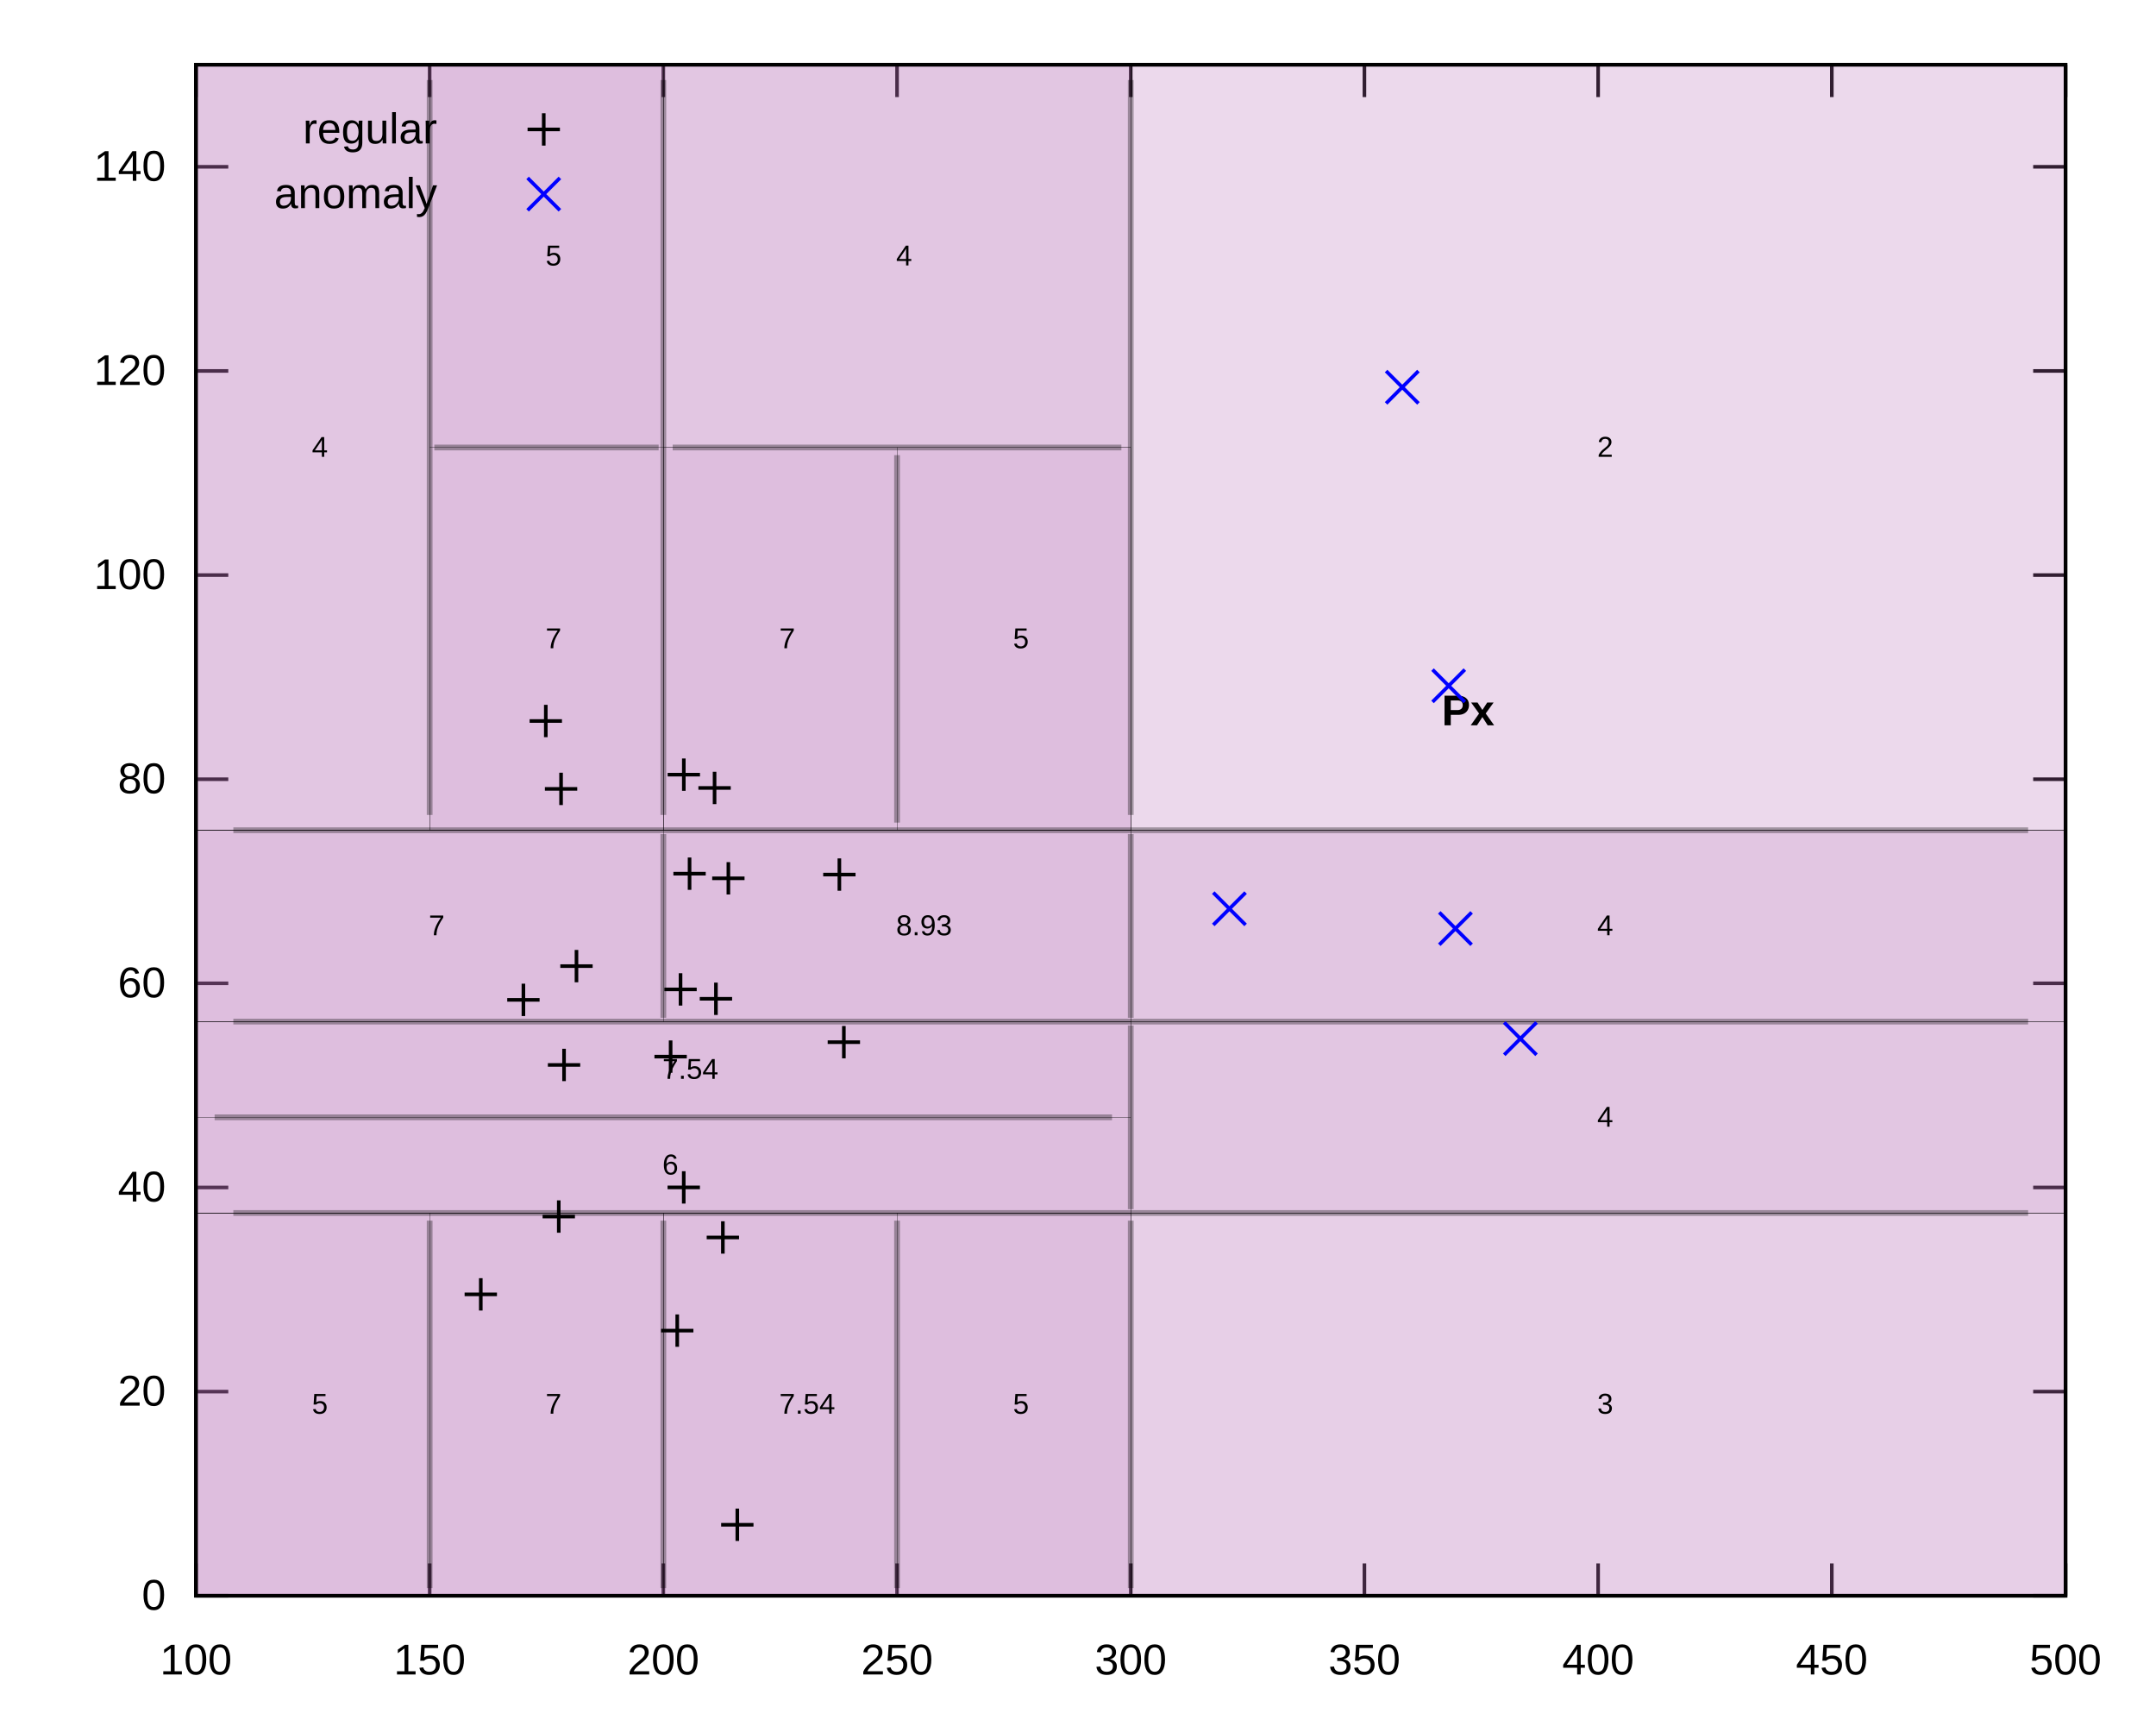
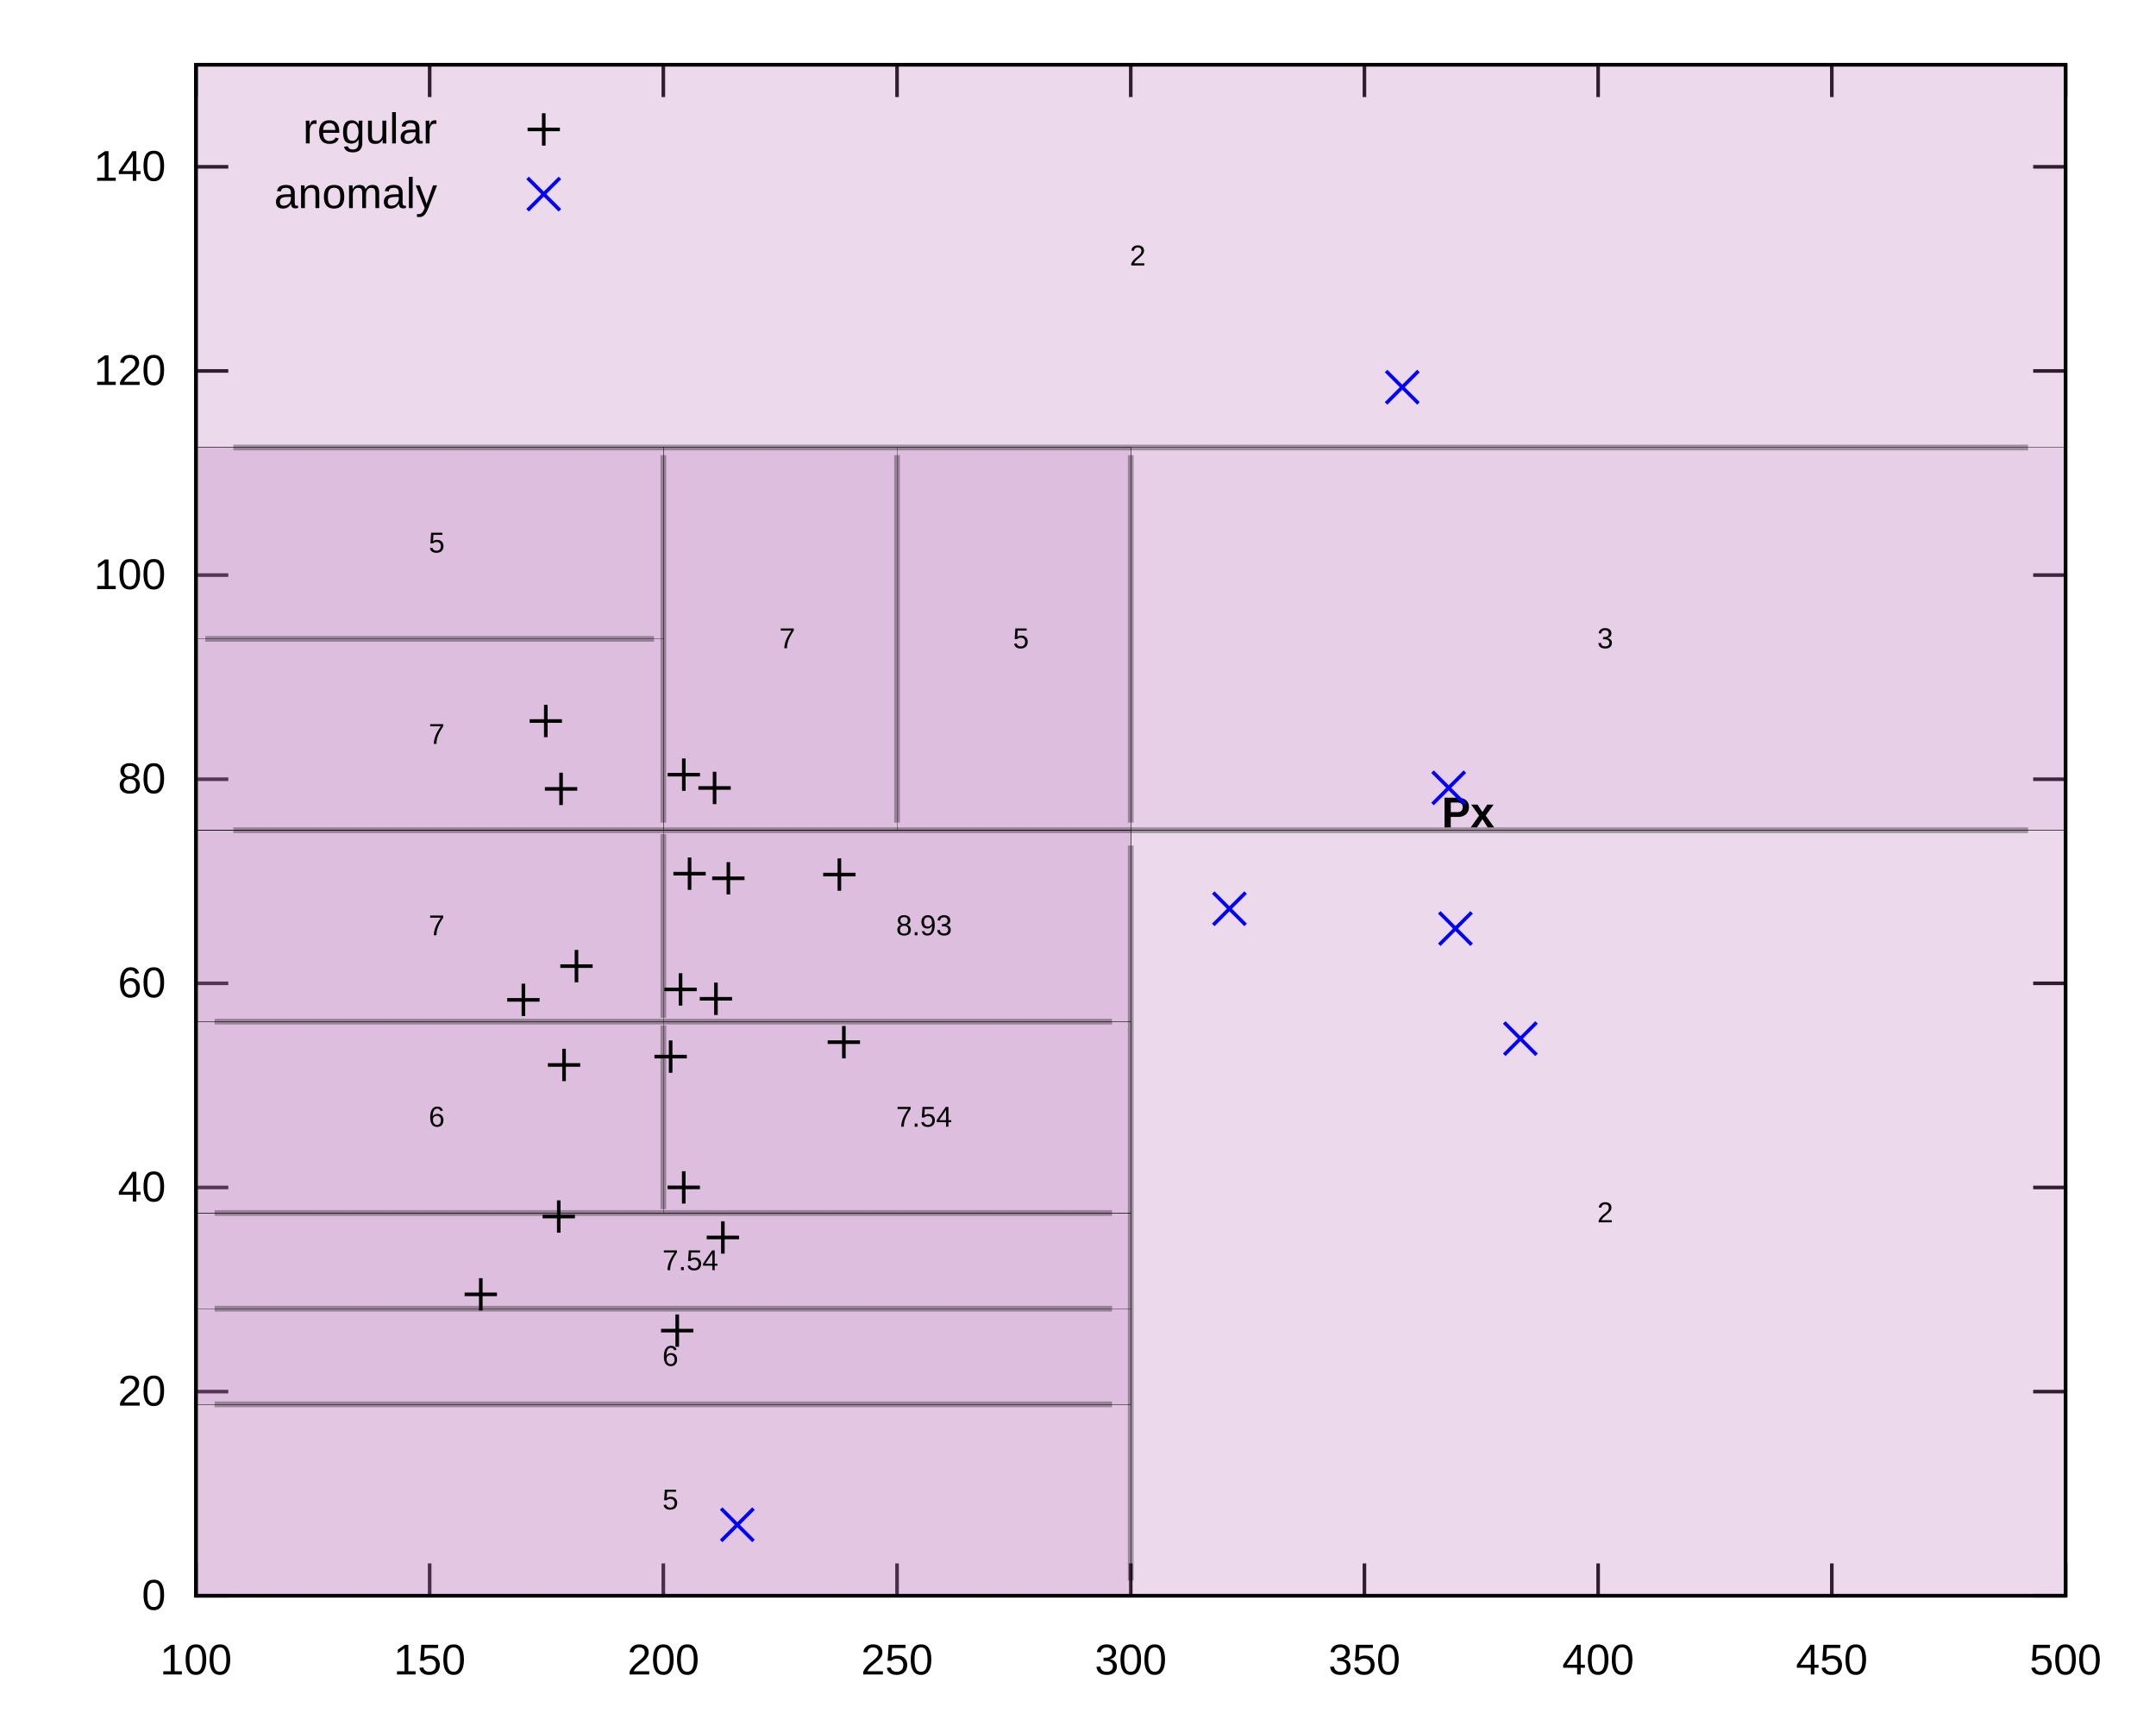
<svg xmlns="http://www.w3.org/2000/svg" xmlns:xlink="http://www.w3.org/1999/xlink" width="600" height="480" viewBox="0 0 600 480">
  <g id="gnuplot_canvas">
    <rect x="0" y="0" width="600" height="480" fill="none" />
    <defs>
      <circle id="gpDot" r="0.5" stroke-width="0.5" stroke="currentColor" />
      <path id="gpPt0" stroke-width="0.222" stroke="currentColor" d="M-1,0 h2 M0,-1 v2" />
      <path id="gpPt1" stroke-width="0.222" stroke="currentColor" d="M-1,-1 L1,1 M1,-1 L-1,1" />
      <path id="gpPt2" stroke-width="0.222" stroke="currentColor" d="M-1,0 L1,0 M0,-1 L0,1 M-1,-1 L1,1 M-1,1 L1,-1" />
      <rect id="gpPt3" stroke-width="0.222" stroke="currentColor" x="-1" y="-1" width="2" height="2" />
      <rect id="gpPt4" stroke-width="0.222" stroke="currentColor" fill="currentColor" x="-1" y="-1" width="2" height="2" />
      <circle id="gpPt5" stroke-width="0.222" stroke="currentColor" cx="0" cy="0" r="1" />
      <use xlink:href="#gpPt5" id="gpPt6" fill="currentColor" stroke="none" />
      <path id="gpPt7" stroke-width="0.222" stroke="currentColor" d="M0,-1.33 L-1.33,0.67 L1.33,0.67 z" />
      <use xlink:href="#gpPt7" id="gpPt8" fill="currentColor" stroke="none" />
      <use xlink:href="#gpPt7" id="gpPt9" stroke="currentColor" transform="rotate(180)" />
      <use xlink:href="#gpPt9" id="gpPt10" fill="currentColor" stroke="none" />
      <use xlink:href="#gpPt3" id="gpPt11" stroke="currentColor" transform="rotate(45)" />
      <use xlink:href="#gpPt11" id="gpPt12" fill="currentColor" stroke="none" />
      <path id="gpPt13" stroke-width="0.222" stroke="currentColor" d="M0,1.330 L1.265,0.411 L0.782,-1.067 L-0.782,-1.076 L-1.265,0.411 z" />
      <use xlink:href="#gpPt13" id="gpPt14" fill="currentColor" stroke="none" />
      <filter id="textbox" filterUnits="objectBoundingBox" x="0" y="0" height="1" width="1">
        <feFlood flood-color="white" flood-opacity="1" result="bgnd" />
        <feComposite in="SourceGraphic" in2="bgnd" operator="atop" />
      </filter>
      <filter id="greybox" filterUnits="objectBoundingBox" x="0" y="0" height="1" width="1">
        <feFlood flood-color="lightgrey" flood-opacity="1" result="grey" />
        <feComposite in="SourceGraphic" in2="grey" operator="atop" />
      </filter>
    </defs>
    <g fill="none" color="white" stroke="currentColor" stroke-width="1.00" stroke-linecap="butt" stroke-linejoin="miter">
</g>
    <g fill="none" color="black" stroke="currentColor" stroke-width="1.00" stroke-linecap="butt" stroke-linejoin="miter">
      <path stroke="black" d="M54.53,444.00 L63.53,444.00 M574.82,444.00 L565.82,444.00  " />
      <g transform="translate(46.14,447.90)" stroke="none" fill="black" font-family="Arial" font-size="12.00" text-anchor="end">
        <text>
          <tspan font-family="Arial"> 0</tspan>
        </text>
      </g>
    </g>
    <g fill="none" color="black" stroke="currentColor" stroke-width="1.00" stroke-linecap="butt" stroke-linejoin="miter">
      <path stroke="black" d="M54.53,387.20 L63.53,387.20 M574.82,387.20 L565.82,387.20  " />
      <g transform="translate(46.14,391.10)" stroke="none" fill="black" font-family="Arial" font-size="12.00" text-anchor="end">
        <text>
          <tspan font-family="Arial"> 20</tspan>
        </text>
      </g>
    </g>
    <g fill="none" color="black" stroke="currentColor" stroke-width="1.00" stroke-linecap="butt" stroke-linejoin="miter">
      <path stroke="black" d="M54.53,330.40 L63.53,330.40 M574.82,330.40 L565.82,330.40  " />
      <g transform="translate(46.14,334.30)" stroke="none" fill="black" font-family="Arial" font-size="12.00" text-anchor="end">
        <text>
          <tspan font-family="Arial"> 40</tspan>
        </text>
      </g>
    </g>
    <g fill="none" color="black" stroke="currentColor" stroke-width="1.00" stroke-linecap="butt" stroke-linejoin="miter">
      <path stroke="black" d="M54.53,273.60 L63.53,273.60 M574.82,273.60 L565.82,273.60  " />
      <g transform="translate(46.14,277.50)" stroke="none" fill="black" font-family="Arial" font-size="12.00" text-anchor="end">
        <text>
          <tspan font-family="Arial"> 60</tspan>
        </text>
      </g>
    </g>
    <g fill="none" color="black" stroke="currentColor" stroke-width="1.00" stroke-linecap="butt" stroke-linejoin="miter">
      <path stroke="black" d="M54.53,216.81 L63.53,216.81 M574.82,216.81 L565.82,216.81  " />
      <g transform="translate(46.14,220.71)" stroke="none" fill="black" font-family="Arial" font-size="12.00" text-anchor="end">
        <text>
          <tspan font-family="Arial"> 80</tspan>
        </text>
      </g>
    </g>
    <g fill="none" color="black" stroke="currentColor" stroke-width="1.00" stroke-linecap="butt" stroke-linejoin="miter">
      <path stroke="black" d="M54.53,160.01 L63.53,160.01 M574.82,160.01 L565.82,160.01  " />
      <g transform="translate(46.14,163.91)" stroke="none" fill="black" font-family="Arial" font-size="12.00" text-anchor="end">
        <text>
          <tspan font-family="Arial"> 100</tspan>
        </text>
      </g>
    </g>
    <g fill="none" color="black" stroke="currentColor" stroke-width="1.00" stroke-linecap="butt" stroke-linejoin="miter">
      <path stroke="black" d="M54.53,103.21 L63.53,103.21 M574.82,103.21 L565.82,103.21  " />
      <g transform="translate(46.14,107.11)" stroke="none" fill="black" font-family="Arial" font-size="12.00" text-anchor="end">
        <text>
          <tspan font-family="Arial"> 120</tspan>
        </text>
      </g>
    </g>
    <g fill="none" color="black" stroke="currentColor" stroke-width="1.00" stroke-linecap="butt" stroke-linejoin="miter">
      <path stroke="black" d="M54.53,46.41 L63.53,46.41 M574.82,46.41 L565.82,46.41  " />
      <g transform="translate(46.14,50.31)" stroke="none" fill="black" font-family="Arial" font-size="12.00" text-anchor="end">
        <text>
          <tspan font-family="Arial"> 140</tspan>
        </text>
      </g>
    </g>
    <g fill="none" color="black" stroke="currentColor" stroke-width="1.00" stroke-linecap="butt" stroke-linejoin="miter">
      <path stroke="black" d="M54.53,444.00 L54.53,435.00 M54.53,18.01 L54.53,27.01  " />
      <g transform="translate(54.53,465.90)" stroke="none" fill="black" font-family="Arial" font-size="12.00" text-anchor="middle">
        <text>
          <tspan font-family="Arial"> 100</tspan>
        </text>
      </g>
    </g>
    <g fill="none" color="black" stroke="currentColor" stroke-width="1.00" stroke-linecap="butt" stroke-linejoin="miter">
      <path stroke="black" d="M119.57,444.00 L119.57,435.00 M119.57,18.01 L119.57,27.01  " />
      <g transform="translate(119.57,465.90)" stroke="none" fill="black" font-family="Arial" font-size="12.00" text-anchor="middle">
        <text>
          <tspan font-family="Arial"> 150</tspan>
        </text>
      </g>
    </g>
    <g fill="none" color="black" stroke="currentColor" stroke-width="1.00" stroke-linecap="butt" stroke-linejoin="miter">
      <path stroke="black" d="M184.60,444.00 L184.60,435.00 M184.60,18.01 L184.60,27.01  " />
      <g transform="translate(184.60,465.90)" stroke="none" fill="black" font-family="Arial" font-size="12.00" text-anchor="middle">
        <text>
          <tspan font-family="Arial"> 200</tspan>
        </text>
      </g>
    </g>
    <g fill="none" color="black" stroke="currentColor" stroke-width="1.00" stroke-linecap="butt" stroke-linejoin="miter">
      <path stroke="black" d="M249.64,444.00 L249.64,435.00 M249.64,18.01 L249.64,27.01  " />
      <g transform="translate(249.64,465.90)" stroke="none" fill="black" font-family="Arial" font-size="12.00" text-anchor="middle">
        <text>
          <tspan font-family="Arial"> 250</tspan>
        </text>
      </g>
    </g>
    <g fill="none" color="black" stroke="currentColor" stroke-width="1.00" stroke-linecap="butt" stroke-linejoin="miter">
      <path stroke="black" d="M314.68,444.00 L314.68,435.00 M314.68,18.01 L314.68,27.01  " />
      <g transform="translate(314.68,465.90)" stroke="none" fill="black" font-family="Arial" font-size="12.00" text-anchor="middle">
        <text>
          <tspan font-family="Arial"> 300</tspan>
        </text>
      </g>
    </g>
    <g fill="none" color="black" stroke="currentColor" stroke-width="1.00" stroke-linecap="butt" stroke-linejoin="miter">
      <path stroke="black" d="M379.71,444.00 L379.71,435.00 M379.71,18.01 L379.71,27.01  " />
      <g transform="translate(379.71,465.90)" stroke="none" fill="black" font-family="Arial" font-size="12.00" text-anchor="middle">
        <text>
          <tspan font-family="Arial"> 350</tspan>
        </text>
      </g>
    </g>
    <g fill="none" color="black" stroke="currentColor" stroke-width="1.00" stroke-linecap="butt" stroke-linejoin="miter">
      <path stroke="black" d="M444.75,444.00 L444.75,435.00 M444.75,18.01 L444.75,27.01  " />
      <g transform="translate(444.75,465.90)" stroke="none" fill="black" font-family="Arial" font-size="12.00" text-anchor="middle">
        <text>
          <tspan font-family="Arial"> 400</tspan>
        </text>
      </g>
    </g>
    <g fill="none" color="black" stroke="currentColor" stroke-width="1.00" stroke-linecap="butt" stroke-linejoin="miter">
      <path stroke="black" d="M509.78,444.00 L509.78,435.00 M509.78,18.01 L509.78,27.01  " />
      <g transform="translate(509.78,465.90)" stroke="none" fill="black" font-family="Arial" font-size="12.00" text-anchor="middle">
        <text>
          <tspan font-family="Arial"> 450</tspan>
        </text>
      </g>
    </g>
    <g fill="none" color="black" stroke="currentColor" stroke-width="1.00" stroke-linecap="butt" stroke-linejoin="miter">
      <path stroke="black" d="M574.82,444.00 L574.82,435.00 M574.82,18.01 L574.82,27.01  " />
      <g transform="translate(574.82,465.90)" stroke="none" fill="black" font-family="Arial" font-size="12.00" text-anchor="middle">
        <text>
          <tspan font-family="Arial"> 500</tspan>
        </text>
      </g>
    </g>
    <g fill="none" color="black" stroke="currentColor" stroke-width="1.00" stroke-linecap="butt" stroke-linejoin="miter">
</g>
    <g fill="none" color="black" stroke="currentColor" stroke-width="1.00" stroke-linecap="butt" stroke-linejoin="miter">
      <path stroke="black" d="M54.53,18.01 L54.53,444.00 L574.82,444.00 L574.82,18.01 L54.53,18.01 Z  " />
    </g>
    <g fill="none" color="black" stroke="black" stroke-width="0.05" stroke-linecap="butt" stroke-linejoin="miter">
</g>
    <g fill="none" color="black" stroke="currentColor" stroke-width="0.05" stroke-linecap="butt" stroke-linejoin="miter">
      <g stroke="none" shape-rendering="crispEdges">
        <polygon fill="rgb(189, 115, 189)" fill-opacity="0.1" points="54.53,444.00 574.81,444.00 574.81,18.02 54.53,18.02 " />
      </g>
      <path stroke="black" d="M54.53,444.00 L54.53,18.02 L574.81,18.02 L574.81,444.00 L54.53,444.00 Z  " />
    </g>
    <g fill="none" color="black" stroke="currentColor" stroke-width="0.05" stroke-linecap="butt" stroke-linejoin="miter">
      <g stroke="none" shape-rendering="crispEdges">
        <polygon fill="rgb(189, 115, 189)" fill-opacity="0.1" points="54.53,444.00 574.81,444.00 574.81,231.00 54.53,231.00 " />
      </g>
      <path stroke="black" d="M54.53,444.00 L54.53,231.00 L574.81,231.00 L574.81,444.00 L54.53,444.00 Z  " />
    </g>
    <g fill="none" color="black" stroke="currentColor" stroke-width="0.05" stroke-linecap="butt" stroke-linejoin="miter">
      <g stroke="none" shape-rendering="crispEdges">
-         <polygon fill="rgb(189, 115, 189)" fill-opacity="0.1" points="54.53,444.00 574.81,444.00 574.81,337.50 54.53,337.50 " />
-       </g>
-       <path stroke="black" d="M54.53,444.00 L54.53,337.50 L574.81,337.50 L574.81,444.00 L54.53,444.00 Z  " />
+         <polygon fill="rgb(189, 115, 189)" fill-opacity="0.1" points="54.53,444.00 314.68,444.00 314.68,231.00 54.53,231.00 " />
+       </g>
+       <path stroke="black" d="M54.53,444.00 L54.53,231.00 L314.68,231.00 L314.68,444.00 L54.53,444.00 Z  " />
    </g>
    <g fill="none" color="black" stroke="currentColor" stroke-width="0.05" stroke-linecap="butt" stroke-linejoin="miter">
      <g stroke="none" shape-rendering="crispEdges">
        <polygon fill="rgb(189, 115, 189)" fill-opacity="0.1" points="54.53,444.00 314.68,444.00 314.68,337.50 54.53,337.50 " />
      </g>
      <path stroke="black" d="M54.53,444.00 L54.53,337.50 L314.68,337.50 L314.68,444.00 L54.53,444.00 Z  " />
    </g>
    <g fill="none" color="black" stroke="currentColor" stroke-width="0.05" stroke-linecap="butt" stroke-linejoin="miter">
      <g stroke="none" shape-rendering="crispEdges">
-         <polygon fill="rgb(189, 115, 189)" fill-opacity="0.1" points="54.53,444.00 184.60,444.00 184.60,337.50 54.53,337.50 " />
-       </g>
-       <path stroke="black" d="M54.53,444.00 L54.53,337.50 L184.60,337.50 L184.60,444.00 L54.53,444.00 Z  " />
-     </g>
-     <g fill="none" color="black" stroke="currentColor" stroke-width="0.05" stroke-linecap="butt" stroke-linejoin="miter">
-       <g stroke="none" shape-rendering="crispEdges">
-         <polygon fill="rgb(189, 115, 189)" fill-opacity="0.1" points="54.53,444.00 119.57,444.00 119.57,337.50 54.53,337.50 " />
-       </g>
-       <path stroke="black" d="M54.53,444.00 L54.53,337.50 L119.57,337.50 L119.57,444.00 L54.53,444.00 Z  " />
-     </g>
-     <g fill="none" color="black" stroke="currentColor" stroke-width="0.05" stroke-linecap="butt" stroke-linejoin="miter">
-       <g stroke="none" shape-rendering="crispEdges">
-         <polygon fill="rgb(189, 115, 189)" fill-opacity="0.1" points="119.57,444.00 184.60,444.00 184.60,337.50 119.57,337.50 " />
-       </g>
-       <path stroke="black" d="M119.57,444.00 L119.57,337.50 L184.60,337.50 L184.60,444.00 L119.57,444.00 Z  " />
-     </g>
-     <g fill="none" color="black" stroke="currentColor" stroke-width="0.05" stroke-linecap="butt" stroke-linejoin="miter">
-       <g stroke="none" shape-rendering="crispEdges">
-         <polygon fill="rgb(189, 115, 189)" fill-opacity="0.1" points="184.60,444.00 314.68,444.00 314.68,337.50 184.60,337.50 " />
-       </g>
-       <path stroke="black" d="M184.60,444.00 L184.60,337.50 L314.68,337.50 L314.68,444.00 L184.60,444.00 Z  " />
-     </g>
-     <g fill="none" color="black" stroke="currentColor" stroke-width="0.05" stroke-linecap="butt" stroke-linejoin="miter">
-       <g stroke="none" shape-rendering="crispEdges">
-         <polygon fill="rgb(189, 115, 189)" fill-opacity="0.1" points="184.60,444.00 249.64,444.00 249.64,337.50 184.60,337.50 " />
-       </g>
-       <path stroke="black" d="M184.60,444.00 L184.60,337.50 L249.64,337.50 L249.64,444.00 L184.60,444.00 Z  " />
-     </g>
-     <g fill="none" color="black" stroke="currentColor" stroke-width="0.05" stroke-linecap="butt" stroke-linejoin="miter">
-       <g stroke="none" shape-rendering="crispEdges">
-         <polygon fill="rgb(189, 115, 189)" fill-opacity="0.1" points="249.64,444.00 314.68,444.00 314.68,337.50 249.64,337.50 " />
-       </g>
-       <path stroke="black" d="M249.64,444.00 L249.64,337.50 L314.68,337.50 L314.68,444.00 L249.64,444.00 Z  " />
-     </g>
-     <g fill="none" color="black" stroke="currentColor" stroke-width="0.05" stroke-linecap="butt" stroke-linejoin="miter">
-       <g stroke="none" shape-rendering="crispEdges">
-         <polygon fill="rgb(189, 115, 189)" fill-opacity="0.1" points="314.68,444.00 574.81,444.00 574.81,337.50 314.68,337.50 " />
-       </g>
-       <path stroke="black" d="M314.68,444.00 L314.68,337.50 L574.81,337.50 L574.81,444.00 L314.68,444.00 Z  " />
-     </g>
-     <g fill="none" color="black" stroke="currentColor" stroke-width="0.05" stroke-linecap="butt" stroke-linejoin="miter">
-       <g stroke="none" shape-rendering="crispEdges">
-         <polygon fill="rgb(189, 115, 189)" fill-opacity="0.1" points="54.53,337.50 574.81,337.50 574.81,231.00 54.53,231.00 " />
-       </g>
-       <path stroke="black" d="M54.53,337.50 L54.53,231.00 L574.81,231.00 L574.81,337.50 L54.53,337.50 Z  " />
-     </g>
-     <g fill="none" color="black" stroke="currentColor" stroke-width="0.05" stroke-linecap="butt" stroke-linejoin="miter">
-       <g stroke="none" shape-rendering="crispEdges">
-         <polygon fill="rgb(189, 115, 189)" fill-opacity="0.1" points="54.53,337.50 574.81,337.50 574.81,284.25 54.53,284.25 " />
-       </g>
-       <path stroke="black" d="M54.53,337.50 L54.53,284.25 L574.81,284.25 L574.81,337.50 L54.53,337.50 Z  " />
+         <polygon fill="rgb(189, 115, 189)" fill-opacity="0.1" points="54.53,444.00 314.68,444.00 314.68,390.75 54.53,390.75 " />
+       </g>
+       <path stroke="black" d="M54.53,444.00 L54.53,390.75 L314.68,390.75 L314.68,444.00 L54.53,444.00 Z  " />
+     </g>
+     <g fill="none" color="black" stroke="currentColor" stroke-width="0.05" stroke-linecap="butt" stroke-linejoin="miter">
+       <g stroke="none" shape-rendering="crispEdges">
+         <polygon fill="rgb(189, 115, 189)" fill-opacity="0.1" points="54.53,390.75 314.68,390.75 314.68,337.50 54.53,337.50 " />
+       </g>
+       <path stroke="black" d="M54.53,390.75 L54.53,337.50 L314.68,337.50 L314.68,390.75 L54.53,390.75 Z  " />
+     </g>
+     <g fill="none" color="black" stroke="currentColor" stroke-width="0.05" stroke-linecap="butt" stroke-linejoin="miter">
+       <g stroke="none" shape-rendering="crispEdges">
+         <polygon fill="rgb(189, 115, 189)" fill-opacity="0.1" points="54.53,390.75 314.68,390.75 314.68,364.13 54.53,364.13 " />
+       </g>
+       <path stroke="black" d="M54.53,390.75 L54.53,364.13 L314.68,364.13 L314.68,390.75 L54.53,390.75 Z  " />
+     </g>
+     <g fill="none" color="black" stroke="currentColor" stroke-width="0.05" stroke-linecap="butt" stroke-linejoin="miter">
+       <g stroke="none" shape-rendering="crispEdges">
+         <polygon fill="rgb(189, 115, 189)" fill-opacity="0.1" points="54.53,364.13 314.68,364.13 314.68,337.50 54.53,337.50 " />
+       </g>
+       <path stroke="black" d="M54.53,364.13 L54.53,337.50 L314.68,337.50 L314.68,364.13 L54.53,364.13 Z  " />
+     </g>
+     <g fill="none" color="black" stroke="currentColor" stroke-width="0.05" stroke-linecap="butt" stroke-linejoin="miter">
+       <g stroke="none" shape-rendering="crispEdges">
+         <polygon fill="rgb(189, 115, 189)" fill-opacity="0.1" points="54.53,337.50 314.68,337.50 314.68,231.00 54.53,231.00 " />
+       </g>
+       <path stroke="black" d="M54.53,337.50 L54.53,231.00 L314.68,231.00 L314.68,337.50 L54.53,337.50 Z  " />
    </g>
    <g fill="none" color="black" stroke="currentColor" stroke-width="0.05" stroke-linecap="butt" stroke-linejoin="miter">
      <g stroke="none" shape-rendering="crispEdges">
        <polygon fill="rgb(189, 115, 189)" fill-opacity="0.1" points="54.53,337.50 314.68,337.50 314.68,284.25 54.53,284.25 " />
      </g>
      <path stroke="black" d="M54.53,337.50 L54.53,284.25 L314.68,284.25 L314.68,337.50 L54.53,337.50 Z  " />
    </g>
    <g fill="none" color="black" stroke="currentColor" stroke-width="0.05" stroke-linecap="butt" stroke-linejoin="miter">
      <g stroke="none" shape-rendering="crispEdges">
-         <polygon fill="rgb(189, 115, 189)" fill-opacity="0.1" points="54.53,337.50 314.68,337.50 314.68,310.88 54.53,310.88 " />
-       </g>
-       <path stroke="black" d="M54.53,337.50 L54.53,310.88 L314.68,310.88 L314.68,337.50 L54.53,337.50 Z  " />
-     </g>
-     <g fill="none" color="black" stroke="currentColor" stroke-width="0.05" stroke-linecap="butt" stroke-linejoin="miter">
-       <g stroke="none" shape-rendering="crispEdges">
-         <polygon fill="rgb(189, 115, 189)" fill-opacity="0.1" points="54.53,310.88 314.68,310.88 314.68,284.25 54.53,284.25 " />
-       </g>
-       <path stroke="black" d="M54.53,310.88 L54.53,284.25 L314.68,284.25 L314.68,310.88 L54.53,310.88 Z  " />
-     </g>
-     <g fill="none" color="black" stroke="currentColor" stroke-width="0.05" stroke-linecap="butt" stroke-linejoin="miter">
-       <g stroke="none" shape-rendering="crispEdges">
-         <polygon fill="rgb(189, 115, 189)" fill-opacity="0.1" points="314.68,337.50 574.81,337.50 574.81,284.25 314.68,284.25 " />
-       </g>
-       <path stroke="black" d="M314.68,337.50 L314.68,284.25 L574.81,284.25 L574.81,337.50 L314.68,337.50 Z  " />
-     </g>
-     <g fill="none" color="black" stroke="currentColor" stroke-width="0.05" stroke-linecap="butt" stroke-linejoin="miter">
-       <g stroke="none" shape-rendering="crispEdges">
-         <polygon fill="rgb(189, 115, 189)" fill-opacity="0.1" points="54.53,284.25 574.81,284.25 574.81,231.00 54.53,231.00 " />
-       </g>
-       <path stroke="black" d="M54.53,284.25 L54.53,231.00 L574.81,231.00 L574.81,284.25 L54.53,284.25 Z  " />
+         <polygon fill="rgb(189, 115, 189)" fill-opacity="0.1" points="54.53,337.50 184.60,337.50 184.60,284.25 54.53,284.25 " />
+       </g>
+       <path stroke="black" d="M54.53,337.50 L54.53,284.25 L184.60,284.25 L184.60,337.50 L54.53,337.50 Z  " />
+     </g>
+     <g fill="none" color="black" stroke="currentColor" stroke-width="0.05" stroke-linecap="butt" stroke-linejoin="miter">
+       <g stroke="none" shape-rendering="crispEdges">
+         <polygon fill="rgb(189, 115, 189)" fill-opacity="0.1" points="184.60,337.50 314.68,337.50 314.68,284.25 184.60,284.25 " />
+       </g>
+       <path stroke="black" d="M184.60,337.50 L184.60,284.25 L314.68,284.25 L314.68,337.50 L184.60,337.50 Z  " />
    </g>
    <g fill="none" color="black" stroke="currentColor" stroke-width="0.05" stroke-linecap="butt" stroke-linejoin="miter">
      <g stroke="none" shape-rendering="crispEdges">
        <polygon fill="rgb(189, 115, 189)" fill-opacity="0.1" points="54.53,284.25 314.68,284.25 314.68,231.00 54.53,231.00 " />
      </g>
      <path stroke="black" d="M54.53,284.25 L54.53,231.00 L314.68,231.00 L314.68,284.25 L54.53,284.25 Z  " />
    </g>
    <g fill="none" color="black" stroke="currentColor" stroke-width="0.05" stroke-linecap="butt" stroke-linejoin="miter">
      <g stroke="none" shape-rendering="crispEdges">
        <polygon fill="rgb(189, 115, 189)" fill-opacity="0.1" points="54.53,284.25 184.60,284.25 184.60,231.00 54.53,231.00 " />
      </g>
      <path stroke="black" d="M54.53,284.25 L54.53,231.00 L184.60,231.00 L184.60,284.25 L54.53,284.25 Z  " />
    </g>
    <g fill="none" color="black" stroke="currentColor" stroke-width="0.05" stroke-linecap="butt" stroke-linejoin="miter">
      <g stroke="none" shape-rendering="crispEdges">
        <polygon fill="rgb(189, 115, 189)" fill-opacity="0.1" points="184.60,284.25 314.68,284.25 314.68,231.00 184.60,231.00 " />
      </g>
      <path stroke="black" d="M184.60,284.25 L184.60,231.00 L314.68,231.00 L314.68,284.25 L184.60,284.25 Z  " />
    </g>
    <g fill="none" color="black" stroke="currentColor" stroke-width="0.05" stroke-linecap="butt" stroke-linejoin="miter">
      <g stroke="none" shape-rendering="crispEdges">
-         <polygon fill="rgb(189, 115, 189)" fill-opacity="0.1" points="314.68,284.25 574.81,284.25 574.81,231.00 314.68,231.00 " />
-       </g>
-       <path stroke="black" d="M314.68,284.25 L314.68,231.00 L574.81,231.00 L574.81,284.25 L314.68,284.25 Z  " />
+         <polygon fill="rgb(189, 115, 189)" fill-opacity="0.1" points="314.68,444.00 574.81,444.00 574.81,231.00 314.68,231.00 " />
+       </g>
+       <path stroke="black" d="M314.68,444.00 L314.68,231.00 L574.81,231.00 L574.81,444.00 L314.68,444.00 Z  " />
    </g>
    <g fill="none" color="black" stroke="currentColor" stroke-width="0.05" stroke-linecap="butt" stroke-linejoin="miter">
      <g stroke="none" shape-rendering="crispEdges">
        <polygon fill="rgb(189, 115, 189)" fill-opacity="0.1" points="54.53,231.00 574.81,231.00 574.81,18.02 54.53,18.02 " />
      </g>
      <path stroke="black" d="M54.53,231.00 L54.53,18.02 L574.81,18.02 L574.81,231.00 L54.53,231.00 Z  " />
    </g>
    <g fill="none" color="black" stroke="currentColor" stroke-width="0.05" stroke-linecap="butt" stroke-linejoin="miter">
      <g stroke="none" shape-rendering="crispEdges">
-         <polygon fill="rgb(189, 115, 189)" fill-opacity="0.1" points="54.53,231.00 314.68,231.00 314.68,18.02 54.53,18.02 " />
-       </g>
-       <path stroke="black" d="M54.53,231.00 L54.53,18.02 L314.68,18.02 L314.68,231.00 L54.53,231.00 Z  " />
-     </g>
-     <g fill="none" color="black" stroke="currentColor" stroke-width="0.05" stroke-linecap="butt" stroke-linejoin="miter">
-       <g stroke="none" shape-rendering="crispEdges">
-         <polygon fill="rgb(189, 115, 189)" fill-opacity="0.1" points="54.53,231.00 184.60,231.00 184.60,18.02 54.53,18.02 " />
-       </g>
-       <path stroke="black" d="M54.53,231.00 L54.53,18.02 L184.60,18.02 L184.60,231.00 L54.53,231.00 Z  " />
-     </g>
-     <g fill="none" color="black" stroke="currentColor" stroke-width="0.05" stroke-linecap="butt" stroke-linejoin="miter">
-       <g stroke="none" shape-rendering="crispEdges">
-         <polygon fill="rgb(189, 115, 189)" fill-opacity="0.1" points="54.53,231.00 119.57,231.00 119.57,18.02 54.53,18.02 " />
-       </g>
-       <path stroke="black" d="M54.53,231.00 L54.53,18.02 L119.57,18.02 L119.57,231.00 L54.53,231.00 Z  " />
-     </g>
-     <g fill="none" color="black" stroke="currentColor" stroke-width="0.05" stroke-linecap="butt" stroke-linejoin="miter">
-       <g stroke="none" shape-rendering="crispEdges">
-         <polygon fill="rgb(189, 115, 189)" fill-opacity="0.1" points="119.57,231.00 184.60,231.00 184.60,18.02 119.57,18.02 " />
-       </g>
-       <path stroke="black" d="M119.57,231.00 L119.57,18.02 L184.60,18.02 L184.60,231.00 L119.57,231.00 Z  " />
-     </g>
-     <g fill="none" color="black" stroke="currentColor" stroke-width="0.05" stroke-linecap="butt" stroke-linejoin="miter">
-       <g stroke="none" shape-rendering="crispEdges">
-         <polygon fill="rgb(189, 115, 189)" fill-opacity="0.1" points="119.57,231.00 184.60,231.00 184.60,124.51 119.57,124.51 " />
-       </g>
-       <path stroke="black" d="M119.57,231.00 L119.57,124.51 L184.60,124.51 L184.60,231.00 L119.57,231.00 Z  " />
-     </g>
-     <g fill="none" color="black" stroke="currentColor" stroke-width="0.05" stroke-linecap="butt" stroke-linejoin="miter">
-       <g stroke="none" shape-rendering="crispEdges">
-         <polygon fill="rgb(189, 115, 189)" fill-opacity="0.1" points="119.57,124.51 184.60,124.51 184.60,18.02 119.57,18.02 " />
-       </g>
-       <path stroke="black" d="M119.57,124.51 L119.57,18.02 L184.60,18.02 L184.60,124.51 L119.57,124.51 Z  " />
-     </g>
-     <g fill="none" color="black" stroke="currentColor" stroke-width="0.05" stroke-linecap="butt" stroke-linejoin="miter">
-       <g stroke="none" shape-rendering="crispEdges">
-         <polygon fill="rgb(189, 115, 189)" fill-opacity="0.1" points="184.60,231.00 314.68,231.00 314.68,18.02 184.60,18.02 " />
-       </g>
-       <path stroke="black" d="M184.60,231.00 L184.60,18.02 L314.68,18.02 L314.68,231.00 L184.60,231.00 Z  " />
+         <polygon fill="rgb(189, 115, 189)" fill-opacity="0.1" points="54.53,231.00 574.81,231.00 574.81,124.51 54.53,124.51 " />
+       </g>
+       <path stroke="black" d="M54.53,231.00 L54.53,124.51 L574.81,124.51 L574.81,231.00 L54.53,231.00 Z  " />
+     </g>
+     <g fill="none" color="black" stroke="currentColor" stroke-width="0.05" stroke-linecap="butt" stroke-linejoin="miter">
+       <g stroke="none" shape-rendering="crispEdges">
+         <polygon fill="rgb(189, 115, 189)" fill-opacity="0.1" points="54.53,231.00 314.68,231.00 314.68,124.51 54.53,124.51 " />
+       </g>
+       <path stroke="black" d="M54.53,231.00 L54.53,124.51 L314.68,124.51 L314.68,231.00 L54.53,231.00 Z  " />
+     </g>
+     <g fill="none" color="black" stroke="currentColor" stroke-width="0.05" stroke-linecap="butt" stroke-linejoin="miter">
+       <g stroke="none" shape-rendering="crispEdges">
+         <polygon fill="rgb(189, 115, 189)" fill-opacity="0.1" points="54.53,231.00 184.60,231.00 184.60,124.51 54.53,124.51 " />
+       </g>
+       <path stroke="black" d="M54.53,231.00 L54.53,124.51 L184.60,124.51 L184.60,231.00 L54.53,231.00 Z  " />
+     </g>
+     <g fill="none" color="black" stroke="currentColor" stroke-width="0.05" stroke-linecap="butt" stroke-linejoin="miter">
+       <g stroke="none" shape-rendering="crispEdges">
+         <polygon fill="rgb(189, 115, 189)" fill-opacity="0.1" points="54.53,231.00 184.60,231.00 184.60,177.76 54.53,177.76 " />
+       </g>
+       <path stroke="black" d="M54.53,231.00 L54.53,177.76 L184.60,177.76 L184.60,231.00 L54.53,231.00 Z  " />
+     </g>
+     <g fill="none" color="black" stroke="currentColor" stroke-width="0.05" stroke-linecap="butt" stroke-linejoin="miter">
+       <g stroke="none" shape-rendering="crispEdges">
+         <polygon fill="rgb(189, 115, 189)" fill-opacity="0.1" points="54.53,177.76 184.60,177.76 184.60,124.51 54.53,124.51 " />
+       </g>
+       <path stroke="black" d="M54.53,177.76 L54.53,124.51 L184.60,124.51 L184.60,177.76 L54.53,177.76 Z  " />
    </g>
    <g fill="none" color="black" stroke="currentColor" stroke-width="0.05" stroke-linecap="butt" stroke-linejoin="miter">
      <g stroke="none" shape-rendering="crispEdges">
        <polygon fill="rgb(189, 115, 189)" fill-opacity="0.1" points="184.60,231.00 314.68,231.00 314.68,124.51 184.60,124.51 " />
      </g>
      <path stroke="black" d="M184.60,231.00 L184.60,124.51 L314.68,124.51 L314.68,231.00 L184.60,231.00 Z  " />
    </g>
    <g fill="none" color="black" stroke="currentColor" stroke-width="0.05" stroke-linecap="butt" stroke-linejoin="miter">
      <g stroke="none" shape-rendering="crispEdges">
        <polygon fill="rgb(189, 115, 189)" fill-opacity="0.1" points="184.60,231.00 249.64,231.00 249.64,124.51 184.60,124.51 " />
      </g>
      <path stroke="black" d="M184.60,231.00 L184.60,124.51 L249.64,124.51 L249.64,231.00 L184.60,231.00 Z  " />
    </g>
    <g fill="none" color="black" stroke="currentColor" stroke-width="0.05" stroke-linecap="butt" stroke-linejoin="miter">
      <g stroke="none" shape-rendering="crispEdges">
        <polygon fill="rgb(189, 115, 189)" fill-opacity="0.1" points="249.64,231.00 314.68,231.00 314.68,124.51 249.64,124.51 " />
      </g>
      <path stroke="black" d="M249.64,231.00 L249.64,124.51 L314.68,124.51 L314.68,231.00 L249.64,231.00 Z  " />
    </g>
    <g fill="none" color="black" stroke="currentColor" stroke-width="0.05" stroke-linecap="butt" stroke-linejoin="miter">
      <g stroke="none" shape-rendering="crispEdges">
-         <polygon fill="rgb(189, 115, 189)" fill-opacity="0.1" points="184.60,124.51 314.68,124.51 314.68,18.02 184.60,18.02 " />
-       </g>
-       <path stroke="black" d="M184.60,124.51 L184.60,18.02 L314.68,18.02 L314.68,124.51 L184.60,124.51 Z  " />
-     </g>
-     <g fill="none" color="black" stroke="currentColor" stroke-width="0.05" stroke-linecap="butt" stroke-linejoin="miter">
-       <g stroke="none" shape-rendering="crispEdges">
-         <polygon fill="rgb(189, 115, 189)" fill-opacity="0.1" points="314.68,231.00 574.81,231.00 574.81,18.02 314.68,18.02 " />
-       </g>
-       <path stroke="black" d="M314.68,231.00 L314.68,18.02 L574.81,18.02 L574.81,231.00 L314.68,231.00 Z  " />
-       <g transform="translate(86.79,393.35)" stroke="none" fill="black" font-family="Arial" font-size="8.00" text-anchor="start">
+         <polygon fill="rgb(189, 115, 189)" fill-opacity="0.1" points="314.68,231.00 574.81,231.00 574.81,124.51 314.68,124.51 " />
+       </g>
+       <path stroke="black" d="M314.68,231.00 L314.68,124.51 L574.81,124.51 L574.81,231.00 L314.68,231.00 Z  " />
+     </g>
+     <g fill="none" color="black" stroke="currentColor" stroke-width="0.05" stroke-linecap="butt" stroke-linejoin="miter">
+       <g stroke="none" shape-rendering="crispEdges">
+         <polygon fill="rgb(189, 115, 189)" fill-opacity="0.1" points="54.53,124.51 574.81,124.51 574.81,18.02 54.53,18.02 " />
+       </g>
+       <path stroke="black" d="M54.53,124.51 L54.53,18.02 L574.81,18.02 L574.81,124.51 L54.53,124.51 Z  " />
+       <g transform="translate(184.34,419.98)" stroke="none" fill="black" font-family="Arial" font-size="8.00" text-anchor="start">
        <text>
          <tspan font-family="Arial">5</tspan>
        </text>
      </g>
-       <g transform="translate(151.82,393.35)" stroke="none" fill="black" font-family="Arial" font-size="8.00" text-anchor="start">
+       <g transform="translate(184.34,380.04)" stroke="none" fill="black" font-family="Arial" font-size="8.00" text-anchor="start">
+         <text>
+           <tspan font-family="Arial">6</tspan>
+         </text>
+       </g>
+       <g transform="translate(184.34,353.41)" stroke="none" fill="black" font-family="Arial" font-size="8.00" text-anchor="start">
+         <text>
+           <tspan font-family="Arial">7.54</tspan>
+         </text>
+       </g>
+       <g transform="translate(119.31,313.48)" stroke="none" fill="black" font-family="Arial" font-size="8.00" text-anchor="start">
+         <text>
+           <tspan font-family="Arial">6</tspan>
+         </text>
+       </g>
+       <g transform="translate(249.38,313.48)" stroke="none" fill="black" font-family="Arial" font-size="8.00" text-anchor="start">
+         <text>
+           <tspan font-family="Arial">7.54</tspan>
+         </text>
+       </g>
+       <g transform="translate(119.31,260.23)" stroke="none" fill="black" font-family="Arial" font-size="8.00" text-anchor="start">
        <text>
          <tspan font-family="Arial">7</tspan>
        </text>
      </g>
-       <g transform="translate(216.86,393.35)" stroke="none" fill="black" font-family="Arial" font-size="8.00" text-anchor="start">
-         <text>
-           <tspan font-family="Arial">7.54</tspan>
-         </text>
-       </g>
-       <g transform="translate(281.90,393.35)" stroke="none" fill="black" font-family="Arial" font-size="8.00" text-anchor="start">
+       <g transform="translate(249.38,260.23)" stroke="none" fill="black" font-family="Arial" font-size="8.00" text-anchor="start">
+         <text>
+           <tspan font-family="Arial">8.93</tspan>
+         </text>
+       </g>
+       <g transform="translate(444.49,340.10)" stroke="none" fill="black" font-family="Arial" font-size="8.00" text-anchor="start">
+         <text>
+           <tspan font-family="Arial">2</tspan>
+         </text>
+       </g>
+       <g transform="translate(119.31,206.98)" stroke="none" fill="black" font-family="Arial" font-size="8.00" text-anchor="start">
+         <text>
+           <tspan font-family="Arial">7</tspan>
+         </text>
+       </g>
+       <g transform="translate(119.31,153.73)" stroke="none" fill="black" font-family="Arial" font-size="8.00" text-anchor="start">
        <text>
          <tspan font-family="Arial">5</tspan>
        </text>
      </g>
-       <g transform="translate(444.49,393.35)" stroke="none" fill="black" font-family="Arial" font-size="8.00" text-anchor="start">
+       <g transform="translate(216.86,180.36)" stroke="none" fill="black" font-family="Arial" font-size="8.00" text-anchor="start">
+         <text>
+           <tspan font-family="Arial">7</tspan>
+         </text>
+       </g>
+       <g transform="translate(281.90,180.36)" stroke="none" fill="black" font-family="Arial" font-size="8.00" text-anchor="start">
+         <text>
+           <tspan font-family="Arial">5</tspan>
+         </text>
+       </g>
+       <g transform="translate(444.49,180.36)" stroke="none" fill="black" font-family="Arial" font-size="8.00" text-anchor="start">
        <text>
          <tspan font-family="Arial">3</tspan>
        </text>
      </g>
-       <g transform="translate(184.34,326.79)" stroke="none" fill="black" font-family="Arial" font-size="8.00" text-anchor="start">
-         <text>
-           <tspan font-family="Arial">6</tspan>
-         </text>
-       </g>
-       <g transform="translate(184.34,300.17)" stroke="none" fill="black" font-family="Arial" font-size="8.00" text-anchor="start">
-         <text>
-           <tspan font-family="Arial">7.54</tspan>
-         </text>
-       </g>
-       <g transform="translate(444.49,313.48)" stroke="none" fill="black" font-family="Arial" font-size="8.00" text-anchor="start">
-         <text>
-           <tspan font-family="Arial">4</tspan>
-         </text>
-       </g>
-       <g transform="translate(119.31,260.23)" stroke="none" fill="black" font-family="Arial" font-size="8.00" text-anchor="start">
-         <text>
-           <tspan font-family="Arial">7</tspan>
-         </text>
-       </g>
-       <g transform="translate(249.38,260.23)" stroke="none" fill="black" font-family="Arial" font-size="8.00" text-anchor="start">
-         <text>
-           <tspan font-family="Arial">8.93</tspan>
-         </text>
-       </g>
-       <g transform="translate(444.49,260.23)" stroke="none" fill="black" font-family="Arial" font-size="8.00" text-anchor="start">
-         <text>
-           <tspan font-family="Arial">4</tspan>
-         </text>
-       </g>
-       <g transform="translate(86.79,127.11)" stroke="none" fill="black" font-family="Arial" font-size="8.00" text-anchor="start">
-         <text>
-           <tspan font-family="Arial">4</tspan>
-         </text>
-       </g>
-       <g transform="translate(151.82,180.36)" stroke="none" fill="black" font-family="Arial" font-size="8.00" text-anchor="start">
-         <text>
-           <tspan font-family="Arial">7</tspan>
-         </text>
-       </g>
-       <g transform="translate(151.82,73.86)" stroke="none" fill="black" font-family="Arial" font-size="8.00" text-anchor="start">
-         <text>
-           <tspan font-family="Arial">5</tspan>
-         </text>
-       </g>
-       <g transform="translate(216.86,180.36)" stroke="none" fill="black" font-family="Arial" font-size="8.00" text-anchor="start">
-         <text>
-           <tspan font-family="Arial">7</tspan>
-         </text>
-       </g>
-       <g transform="translate(281.90,180.36)" stroke="none" fill="black" font-family="Arial" font-size="8.00" text-anchor="start">
-         <text>
-           <tspan font-family="Arial">5</tspan>
-         </text>
-       </g>
-       <g transform="translate(249.38,73.86)" stroke="none" fill="black" font-family="Arial" font-size="8.00" text-anchor="start">
-         <text>
-           <tspan font-family="Arial">4</tspan>
-         </text>
-       </g>
-       <g transform="translate(444.49,127.11)" stroke="none" fill="black" font-family="Arial" font-size="8.00" text-anchor="start">
+       <g transform="translate(314.41,73.86)" stroke="none" fill="black" font-family="Arial" font-size="8.00" text-anchor="start">
        <text>
          <tspan font-family="Arial">2</tspan>
        </text>
      </g>
-       <g transform="translate(401.21,201.81)" stroke="none" fill="black" font-family="Arial" font-size="12.00" text-anchor="start">
+       <g transform="translate(401.21,230.21)" stroke="none" fill="black" font-family="Arial" font-size="12.00" text-anchor="start">
        <text>
          <tspan font-family="Arial" font-weight="bold">Px</tspan>
        </text>
      </g>
    </g>
    <g fill="none" color="black" stroke="black" stroke-width="1.00" stroke-linecap="butt" stroke-linejoin="miter">
</g>
    <g fill="none" color="black" stroke="currentColor" stroke-width="1.00" stroke-linecap="butt" stroke-linejoin="miter">
</g>
    <g id="gnuplot_plot_1">
      <g fill="none" color="white" stroke="black" stroke-width="1.60" stroke-linecap="butt" stroke-linejoin="miter">
</g>
      <g fill="none" color="black" stroke="currentColor" stroke-width="1.60" stroke-linecap="butt" stroke-linejoin="miter">
-         <path stroke="rgb(  0,   0,   0)" opacity="0.32" d="M64.94,231.00 L564.41,231.00 M64.94,337.50 L564.41,337.50 M314.68,441.87 L314.68,339.63 M184.60,441.87 L184.60,339.63   M119.57,441.87 L119.57,339.63 M249.64,441.87 L249.64,339.63 M64.94,284.25 L564.41,284.25 M314.68,336.44 L314.68,285.32   M59.73,310.88 L309.47,310.88 M314.68,283.19 L314.68,232.07 M184.60,283.19 L184.60,232.07 M314.68,226.75 L314.68,22.27   M184.60,226.75 L184.60,22.27 M119.57,226.75 L119.57,22.27 M120.87,124.51 L183.30,124.51 M187.20,124.51 L312.07,124.51   M249.64,228.88 L249.64,126.64  " />
+         <path stroke="rgb(  0,   0,   0)" opacity="0.32" d="M64.94,231.00 L564.41,231.00 M314.68,439.74 L314.68,235.26 M59.73,337.50 L309.47,337.50 M59.73,390.75 L309.47,390.75   M59.73,364.13 L309.47,364.13 M59.73,284.25 L309.47,284.25 M184.60,336.44 L184.60,285.32 M184.60,283.19 L184.60,232.07   M64.94,124.51 L564.41,124.51 M314.68,228.88 L314.68,126.64 M184.60,228.88 L184.60,126.64 M57.13,177.76 L182.00,177.76   M249.64,228.88 L249.64,126.64  " />
      </g>
    </g>
    <g id="gnuplot_plot_2">
      <g fill="none" color="white" stroke="rgb(  0,   0,   0)" stroke-width="1.00" stroke-linecap="butt" stroke-linejoin="miter">
</g>
      <g fill="none" color="black" stroke="currentColor" stroke-width="1.00" stroke-linecap="butt" stroke-linejoin="miter">
        <g transform="translate(121.65,39.91)" stroke="none" fill="black" font-family="Arial" font-size="12.00" text-anchor="end">
          <text>
            <tspan font-family="Arial">regular</tspan>
          </text>
        </g>
      </g>
      <g fill="none" color="black" stroke="currentColor" stroke-width="1.00" stroke-linecap="butt" stroke-linejoin="miter">
        <use xlink:href="#gpPt0" transform="translate(190.30,215.54) scale(4.50)" color="rgb(  0,   0,   0)" />
        <use xlink:href="#gpPt0" transform="translate(160.43,268.81) scale(4.50)" color="rgb(  0,   0,   0)" />
        <use xlink:href="#gpPt0" transform="translate(156.97,296.31) scale(4.50)" color="rgb(  0,   0,   0)" />
-         <use xlink:href="#gpPt0" transform="translate(205.19,424.25) scale(4.50)" color="rgb(  0,   0,   0)" />
        <use xlink:href="#gpPt0" transform="translate(155.50,338.49) scale(4.50)" color="rgb(  0,   0,   0)" />
        <use xlink:href="#gpPt0" transform="translate(202.70,244.38) scale(4.50)" color="rgb(  0,   0,   0)" />
        <use xlink:href="#gpPt0" transform="translate(199.24,277.90) scale(4.50)" color="rgb(  0,   0,   0)" />
        <use xlink:href="#gpPt0" transform="translate(190.28,330.38) scale(4.50)" color="rgb(  0,   0,   0)" />
        <use xlink:href="#gpPt0" transform="translate(151.89,200.61) scale(4.50)" color="rgb(  0,   0,   0)" />
        <use xlink:href="#gpPt0" transform="translate(145.66,278.20) scale(4.50)" color="rgb(  0,   0,   0)" />
        <use xlink:href="#gpPt0" transform="translate(133.80,360.14) scale(4.50)" color="rgb(  0,   0,   0)" />
        <use xlink:href="#gpPt0" transform="translate(198.86,219.24) scale(4.50)" color="rgb(  0,   0,   0)" />
        <use xlink:href="#gpPt0" transform="translate(156.14,219.50) scale(4.50)" color="rgb(  0,   0,   0)" />
        <use xlink:href="#gpPt0" transform="translate(186.63,293.99) scale(4.50)" color="rgb(  0,   0,   0)" />
        <use xlink:href="#gpPt0" transform="translate(191.90,243.09) scale(4.50)" color="rgb(  0,   0,   0)" />
        <use xlink:href="#gpPt0" transform="translate(189.39,275.29) scale(4.50)" color="rgb(  0,   0,   0)" />
        <use xlink:href="#gpPt0" transform="translate(188.47,370.23) scale(4.50)" color="rgb(  0,   0,   0)" />
        <use xlink:href="#gpPt0" transform="translate(233.59,243.34) scale(4.50)" color="rgb(  0,   0,   0)" />
        <use xlink:href="#gpPt0" transform="translate(234.84,289.97) scale(4.50)" color="rgb(  0,   0,   0)" />
        <use xlink:href="#gpPt0" transform="translate(201.17,344.31) scale(4.50)" color="rgb(  0,   0,   0)" />
        <use xlink:href="#gpPt0" transform="translate(151.32,36.01) scale(4.50)" color="rgb(  0,   0,   0)" />
      </g>
    </g>
    <g id="gnuplot_plot_3">
      <g fill="none" color="black" stroke="currentColor" stroke-width="1.00" stroke-linecap="butt" stroke-linejoin="miter">
        <g transform="translate(121.65,57.91)" stroke="none" fill="black" font-family="Arial" font-size="12.00" text-anchor="end">
          <text>
            <tspan font-family="Arial">anomaly</tspan>
          </text>
        </g>
      </g>
      <g fill="none" color="black" stroke="currentColor" stroke-width="1.00" stroke-linecap="butt" stroke-linejoin="miter">
-         <use xlink:href="#gpPt1" transform="translate(403.16,190.81) scale(4.50)" color="rgb(  0,   0, 255)" />
+         <use xlink:href="#gpPt1" transform="translate(205.19,424.25) scale(4.50)" color="rgb(  0,   0, 255)" />
+         <use xlink:href="#gpPt1" transform="translate(403.16,219.21) scale(4.50)" color="rgb(  0,   0, 255)" />
        <use xlink:href="#gpPt1" transform="translate(390.24,107.74) scale(4.50)" color="rgb(  0,   0, 255)" />
        <use xlink:href="#gpPt1" transform="translate(342.14,252.85) scale(4.50)" color="rgb(  0,   0, 255)" />
        <use xlink:href="#gpPt1" transform="translate(423.11,288.99) scale(4.50)" color="rgb(  0,   0, 255)" />
        <use xlink:href="#gpPt1" transform="translate(405.04,258.36) scale(4.50)" color="rgb(  0,   0, 255)" />
        <use xlink:href="#gpPt1" transform="translate(151.32,54.01) scale(4.50)" color="rgb(  0,   0, 255)" />
      </g>
    </g>
    <g fill="none" color="white" stroke="rgb(  0,   0, 255)" stroke-width="2.00" stroke-linecap="butt" stroke-linejoin="miter">
</g>
    <g fill="none" color="black" stroke="currentColor" stroke-width="2.00" stroke-linecap="butt" stroke-linejoin="miter">
</g>
    <g fill="none" color="black" stroke="black" stroke-width="1.00" stroke-linecap="butt" stroke-linejoin="miter">
</g>
    <g fill="none" color="black" stroke="currentColor" stroke-width="1.00" stroke-linecap="butt" stroke-linejoin="miter">
      <path stroke="black" d="M54.53,18.01 L54.53,444.00 L574.82,444.00 L574.82,18.01 L54.53,18.01 Z  " />
    </g>
    <g fill="none" color="black" stroke="currentColor" stroke-width="1.00" stroke-linecap="butt" stroke-linejoin="miter">
</g>
  </g>
</svg>
